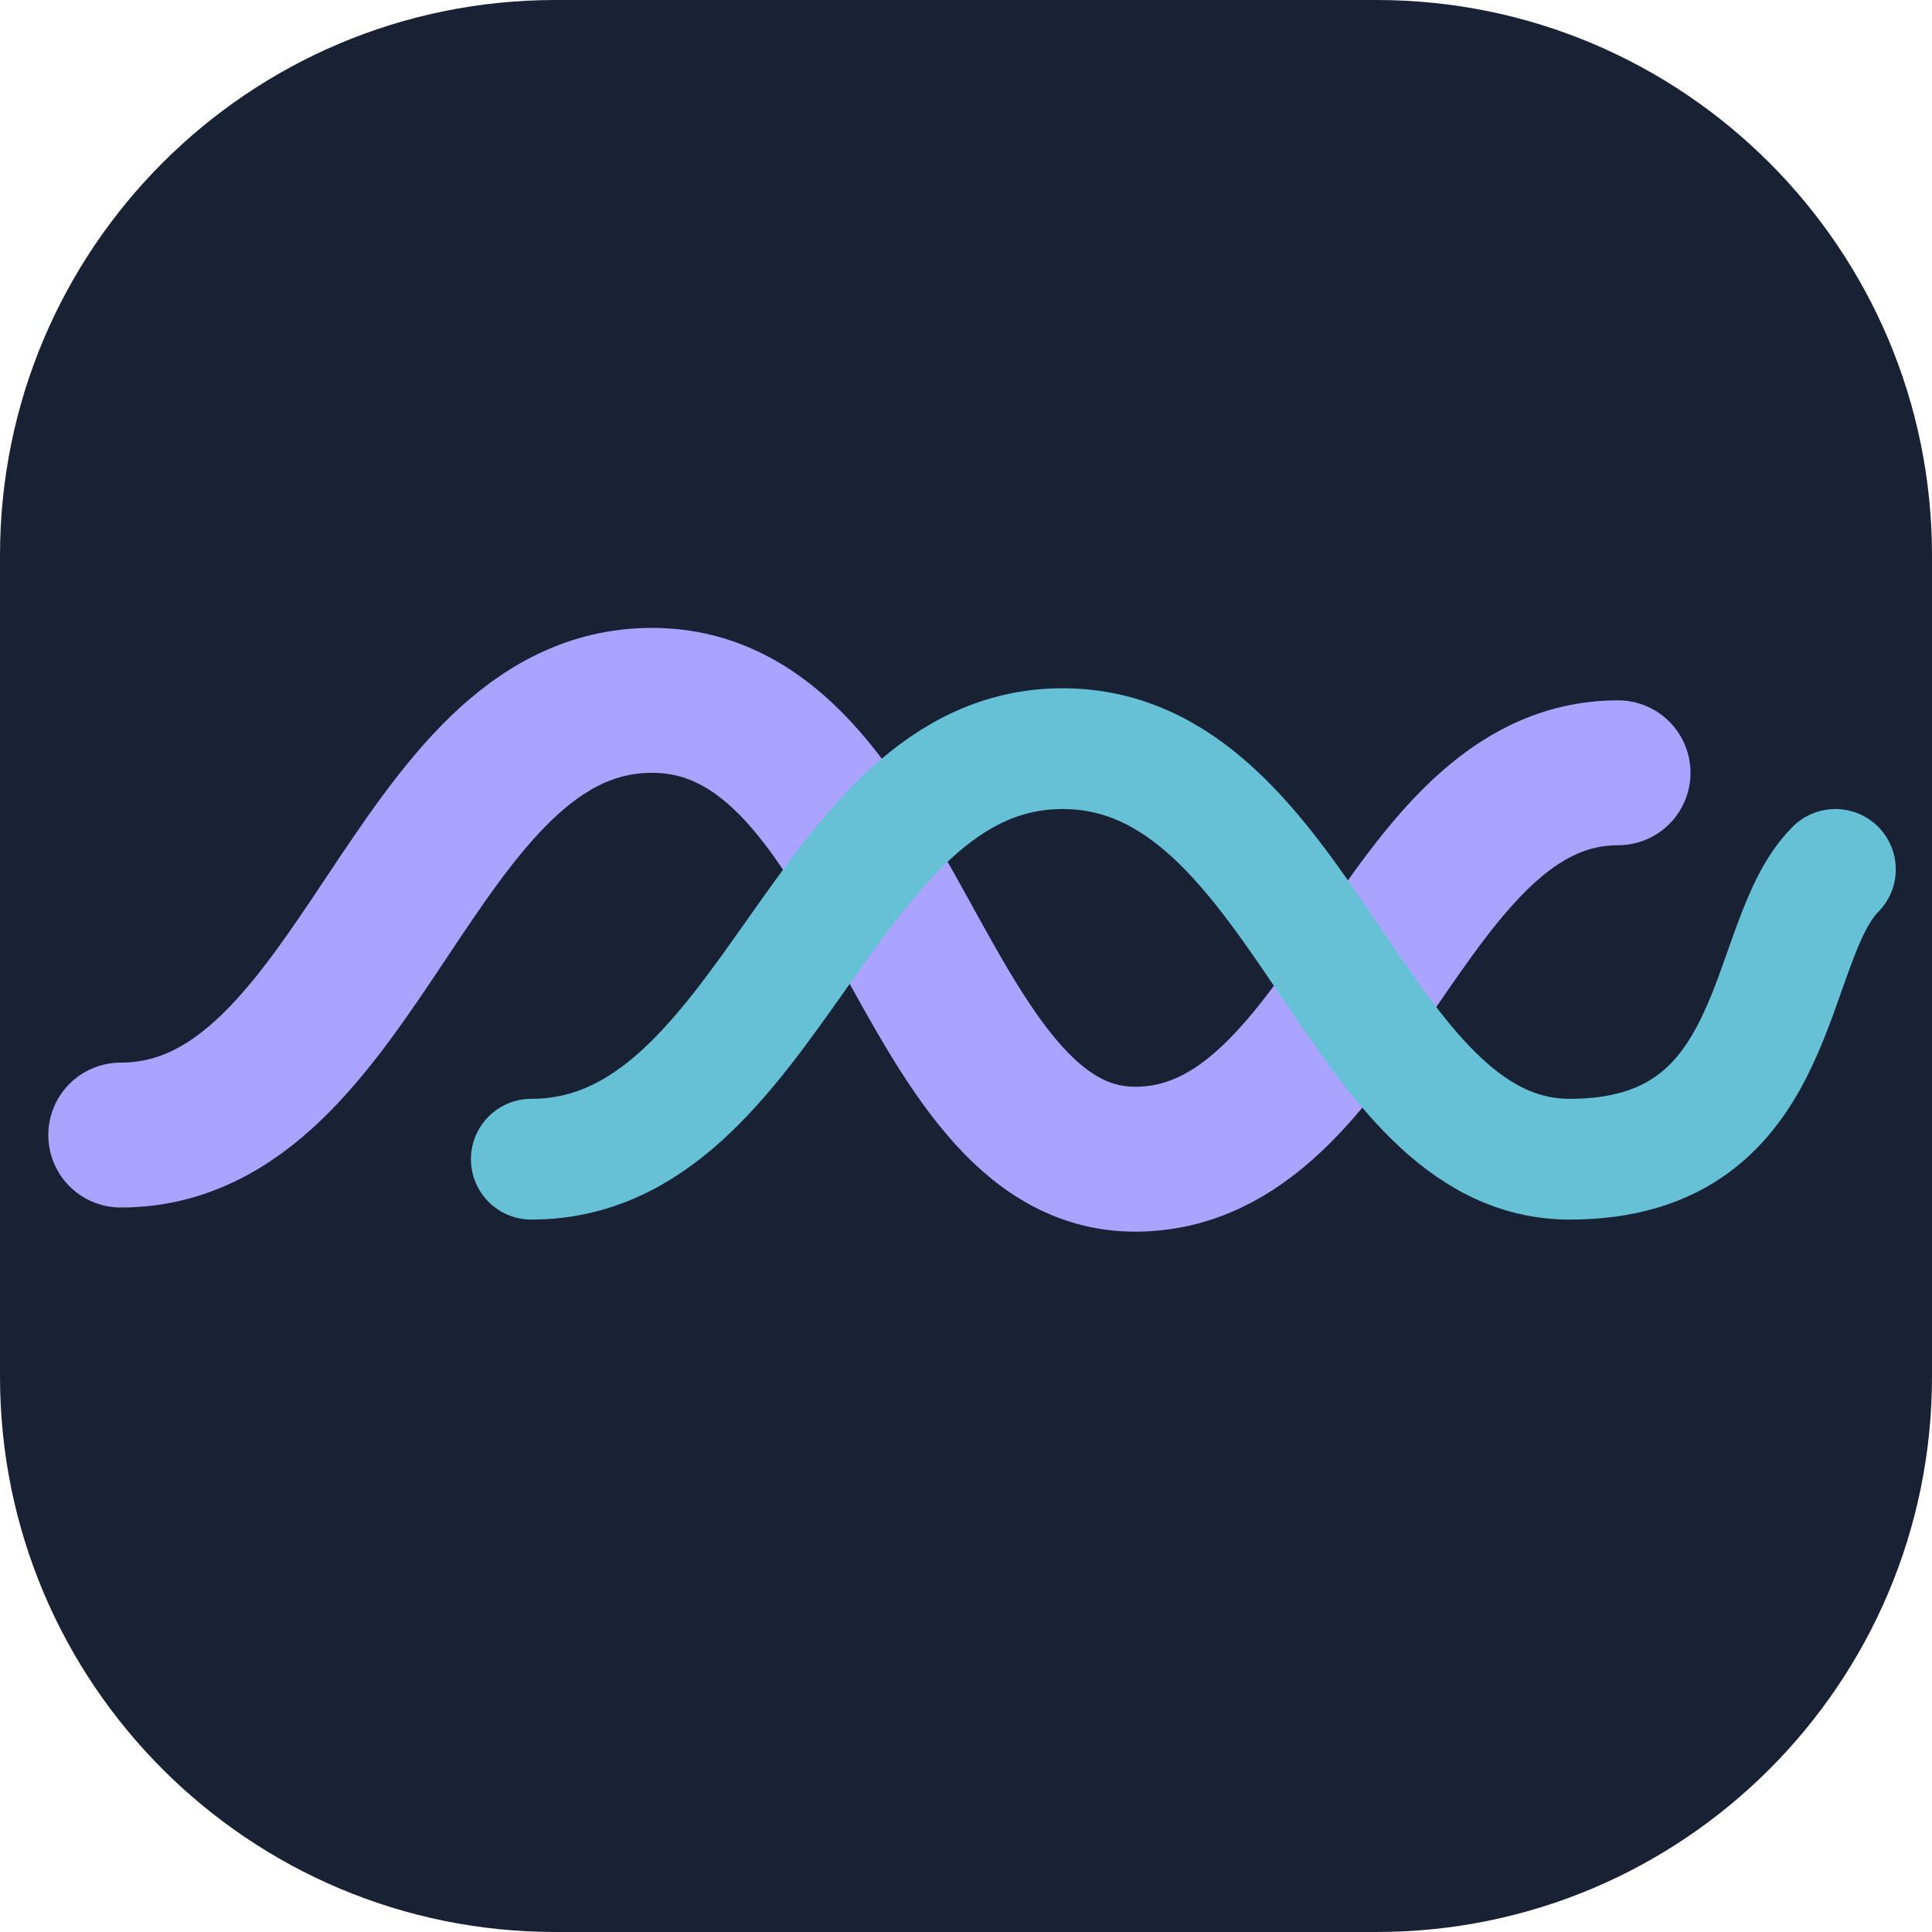
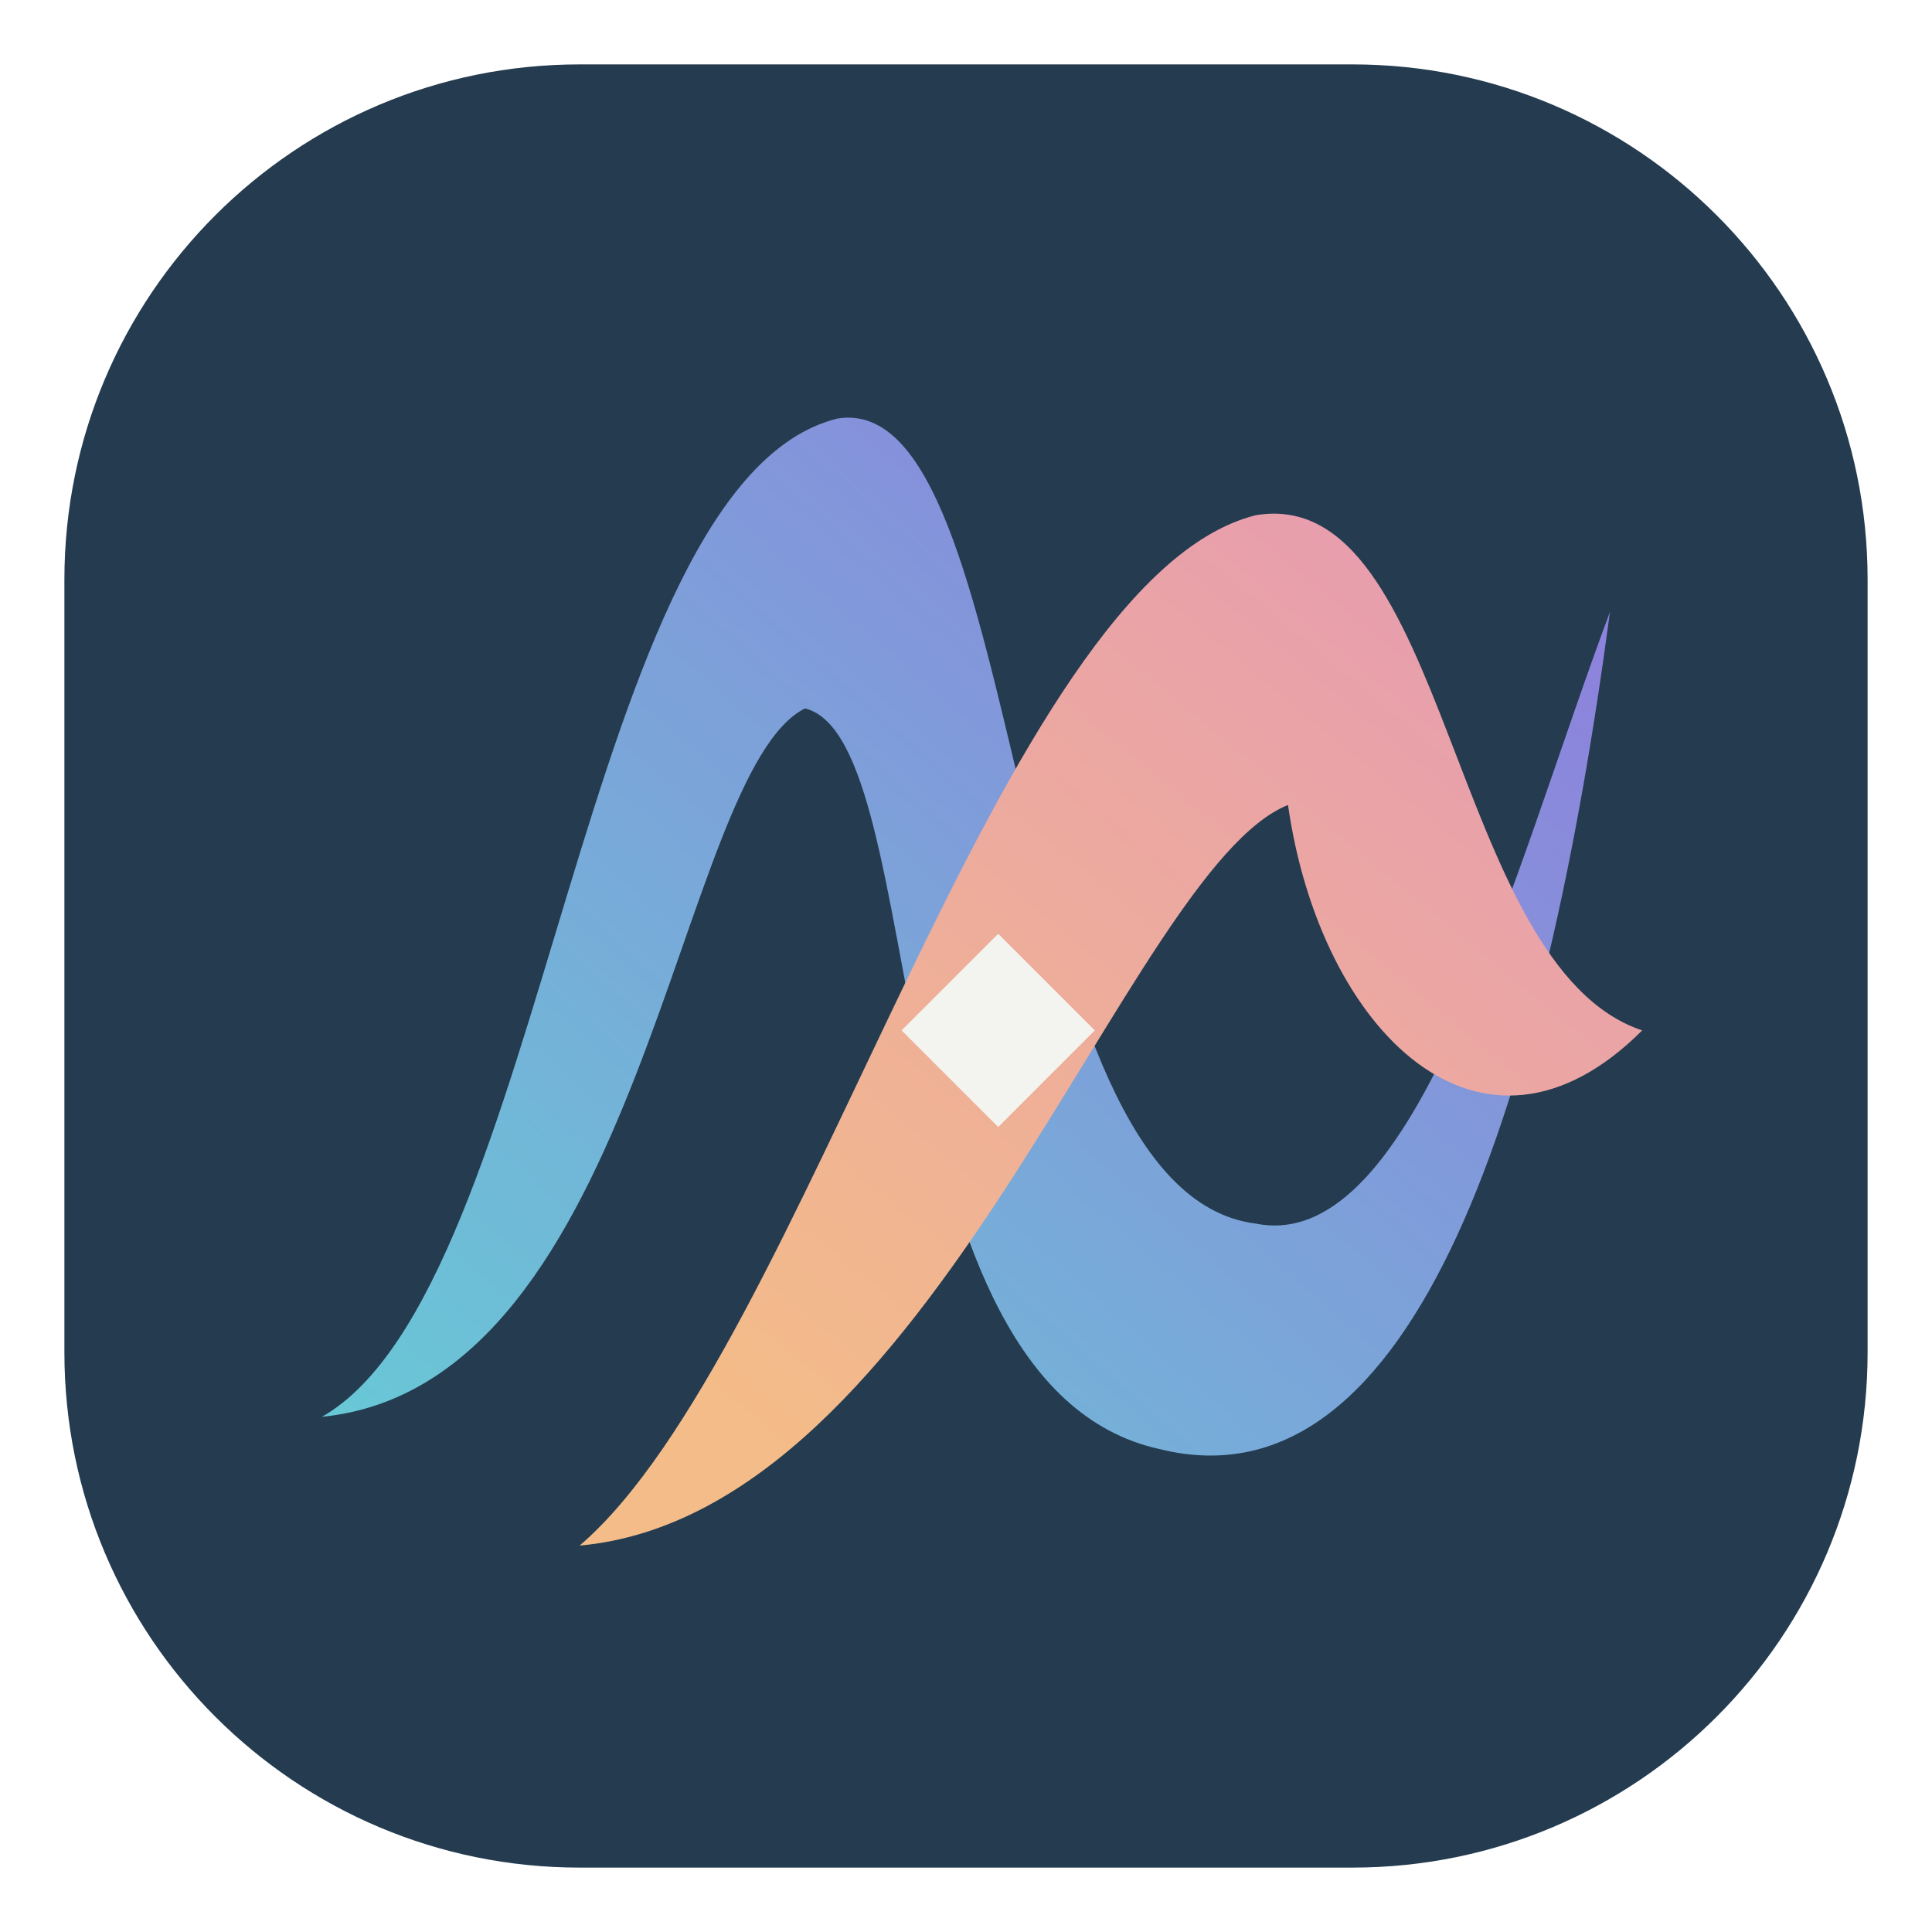
- <svg xmlns="http://www.w3.org/2000/svg" viewBox="0 0 80 80">
-   <rect width="80" height="80" rx="23" fill="#192235" />
-   <g transform="translate(0 24)">
-     <path d="M5 23C15 23 17 5 27 5S38 24 47 24 58 8 67 8" fill="none" stroke="#aaa3ff" stroke-width="6" stroke-linecap="round" />
-     <path d="M22 24C32 24 34 7 44 7S56 24 65 24 73 15 76 12" fill="none" stroke="#66c1d6" stroke-width="5" stroke-linecap="round" />
-   </g>
+ <svg xmlns="http://www.w3.org/2000/svg" viewBox="0 0 60 60" fill="none" aria-hidden="true">
+   <defs>
+     <linearGradient id="brand-ocean" x1="11" y1="45" x2="40" y2="12" gradientUnits="userSpaceOnUse">
+       <stop stop-color="#68c8d6" />
+       <stop offset="1" stop-color="#8d83dc" />
+     </linearGradient>
+     <linearGradient id="brand-sunset" x1="25" y1="46" x2="49" y2="17" gradientUnits="userSpaceOnUse">
+       <stop stop-color="#f4bc88" />
+       <stop offset="1" stop-color="#e69ab2" />
+     </linearGradient>
+   </defs>
+   <rect x="2" y="2" width="56" height="56" rx="16" fill="#243b50" />
+   <path d="M10 44C17 40 18 15 26 13C32 12 31 37 39 38C44 39 47 27 50 19C48 34 44 47 36 45C27 43 29 23 25 22C21 24 20 43 10 44Z" fill="url(#brand-ocean)" />
+   <path d="M18 48C25 42 31 18 39 16C45 15 45 30 51 32C46 37 41 32 40 25C35 27 29 47 18 48Z" fill="url(#brand-sunset)" />
+   <path d="m31 29 3 3-3 3-3-3Z" fill="#f3f4ef" />
</svg>
